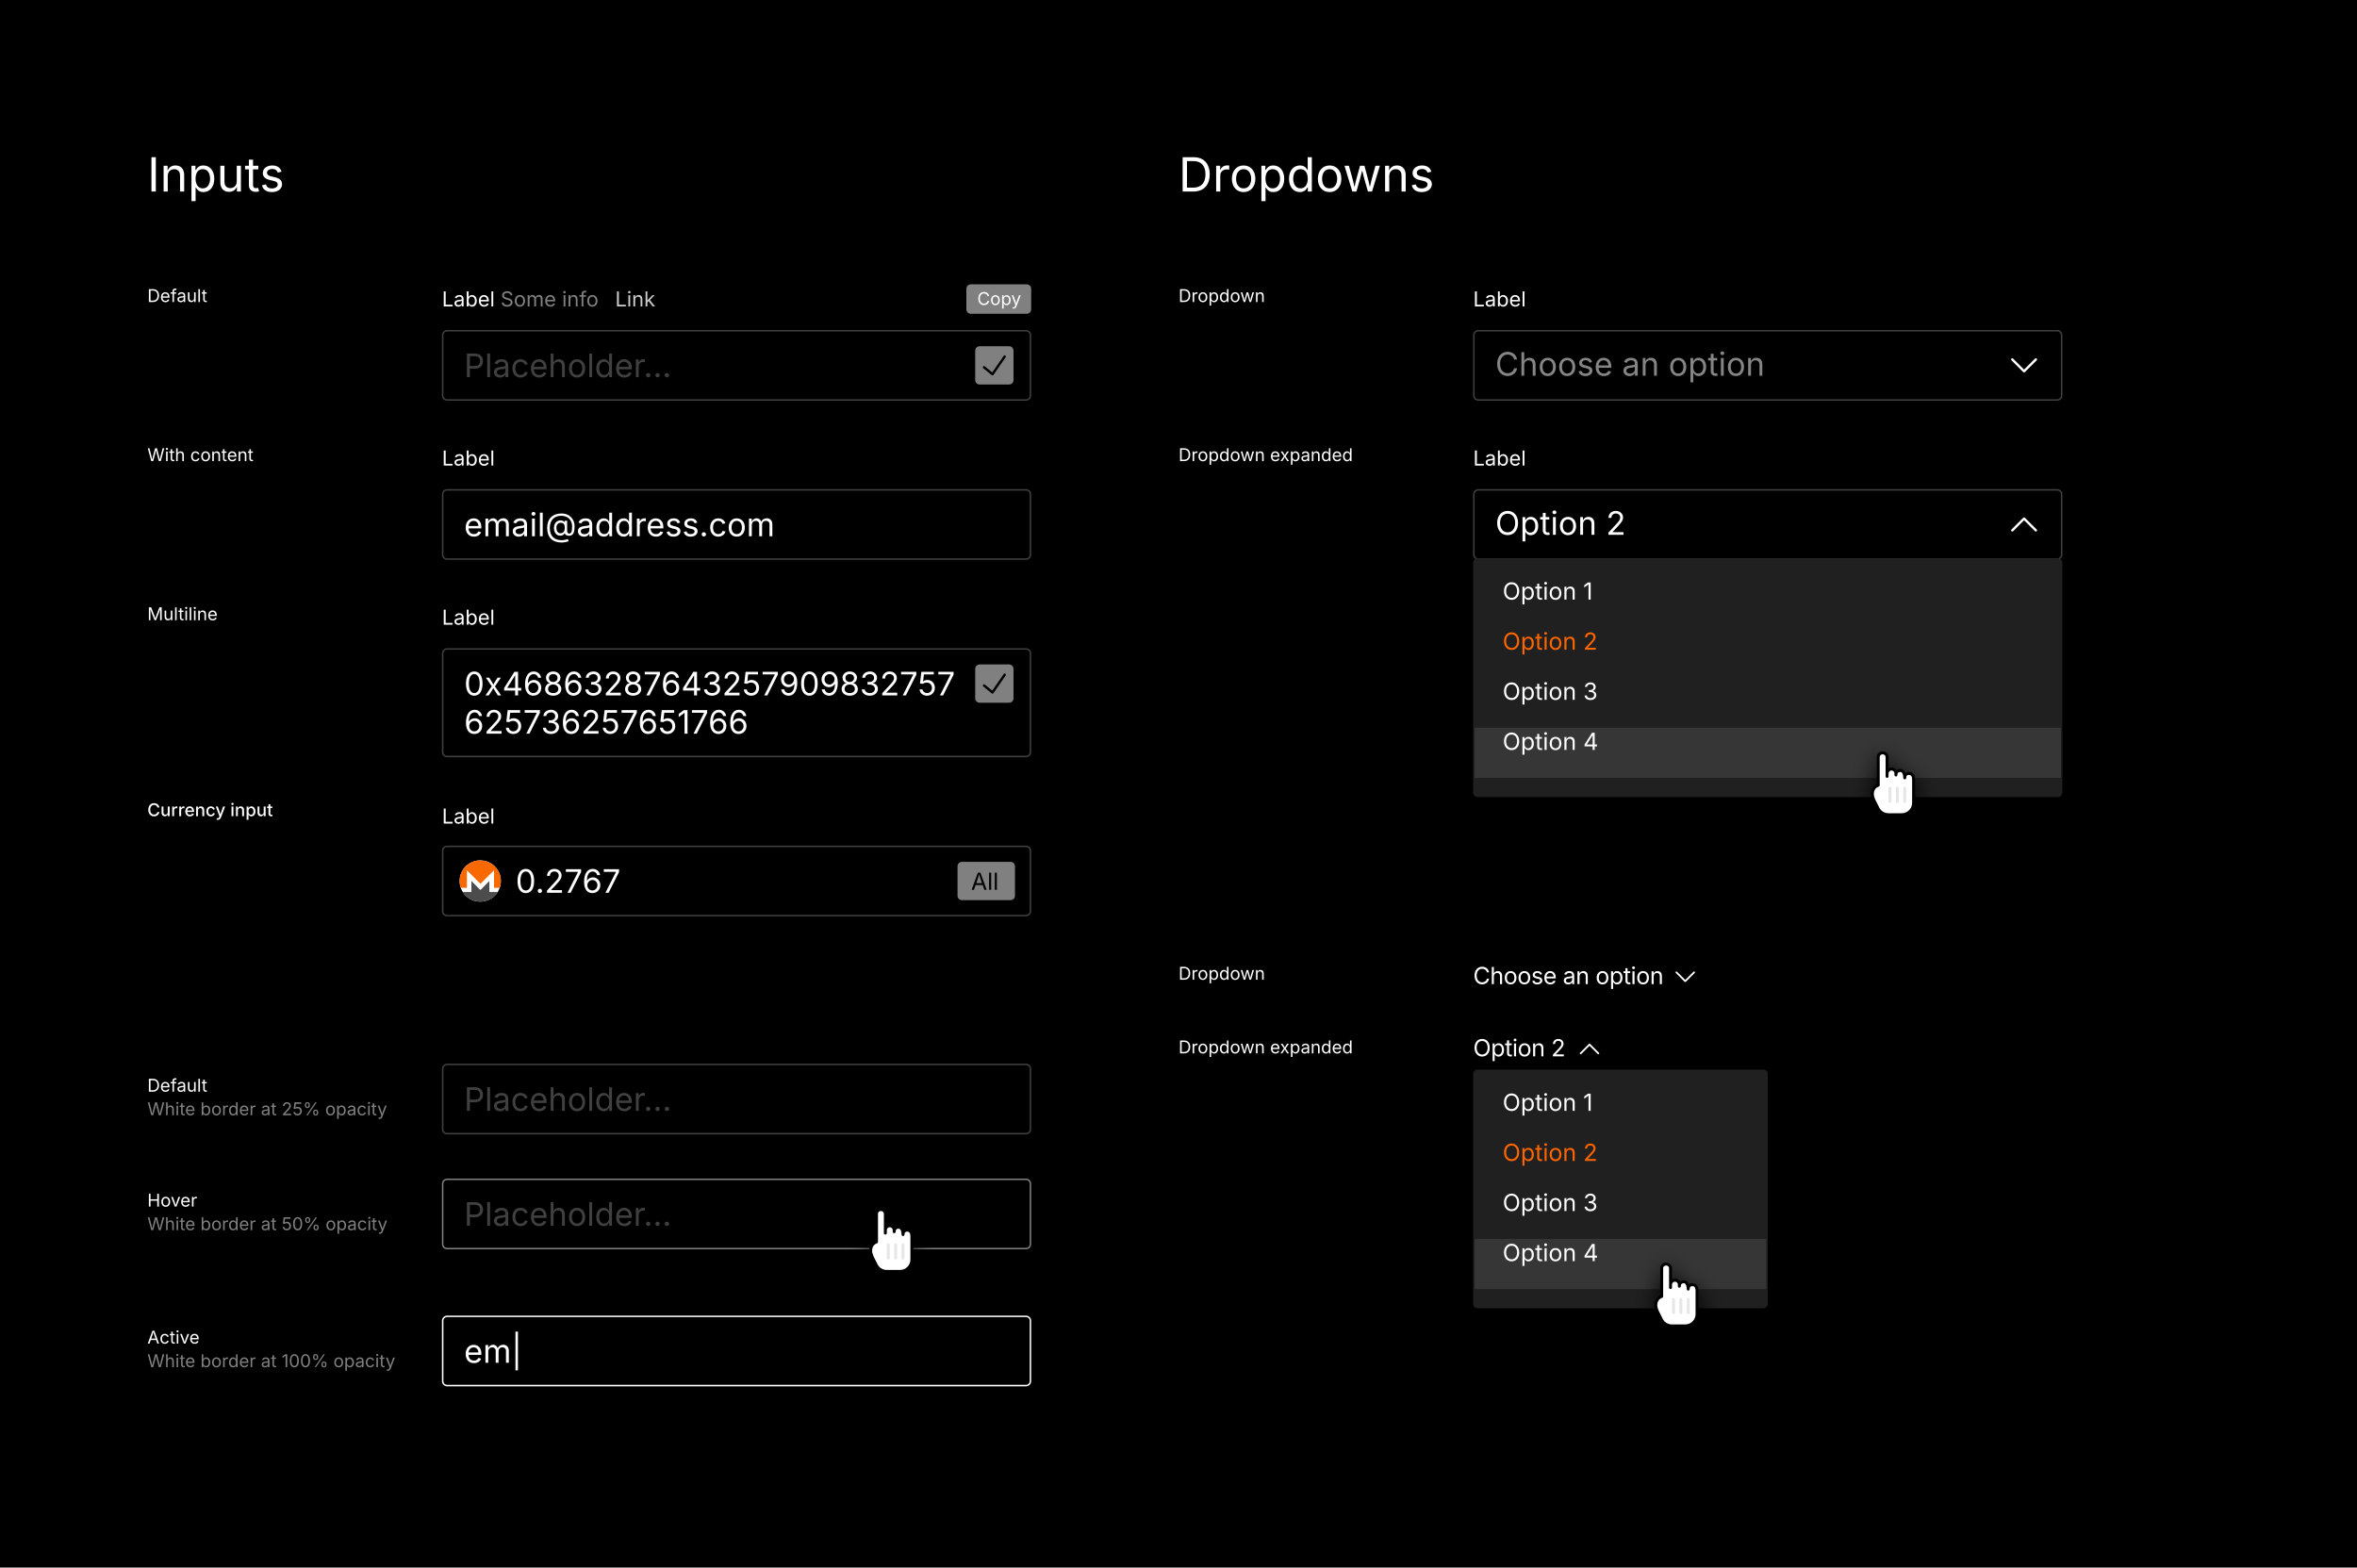
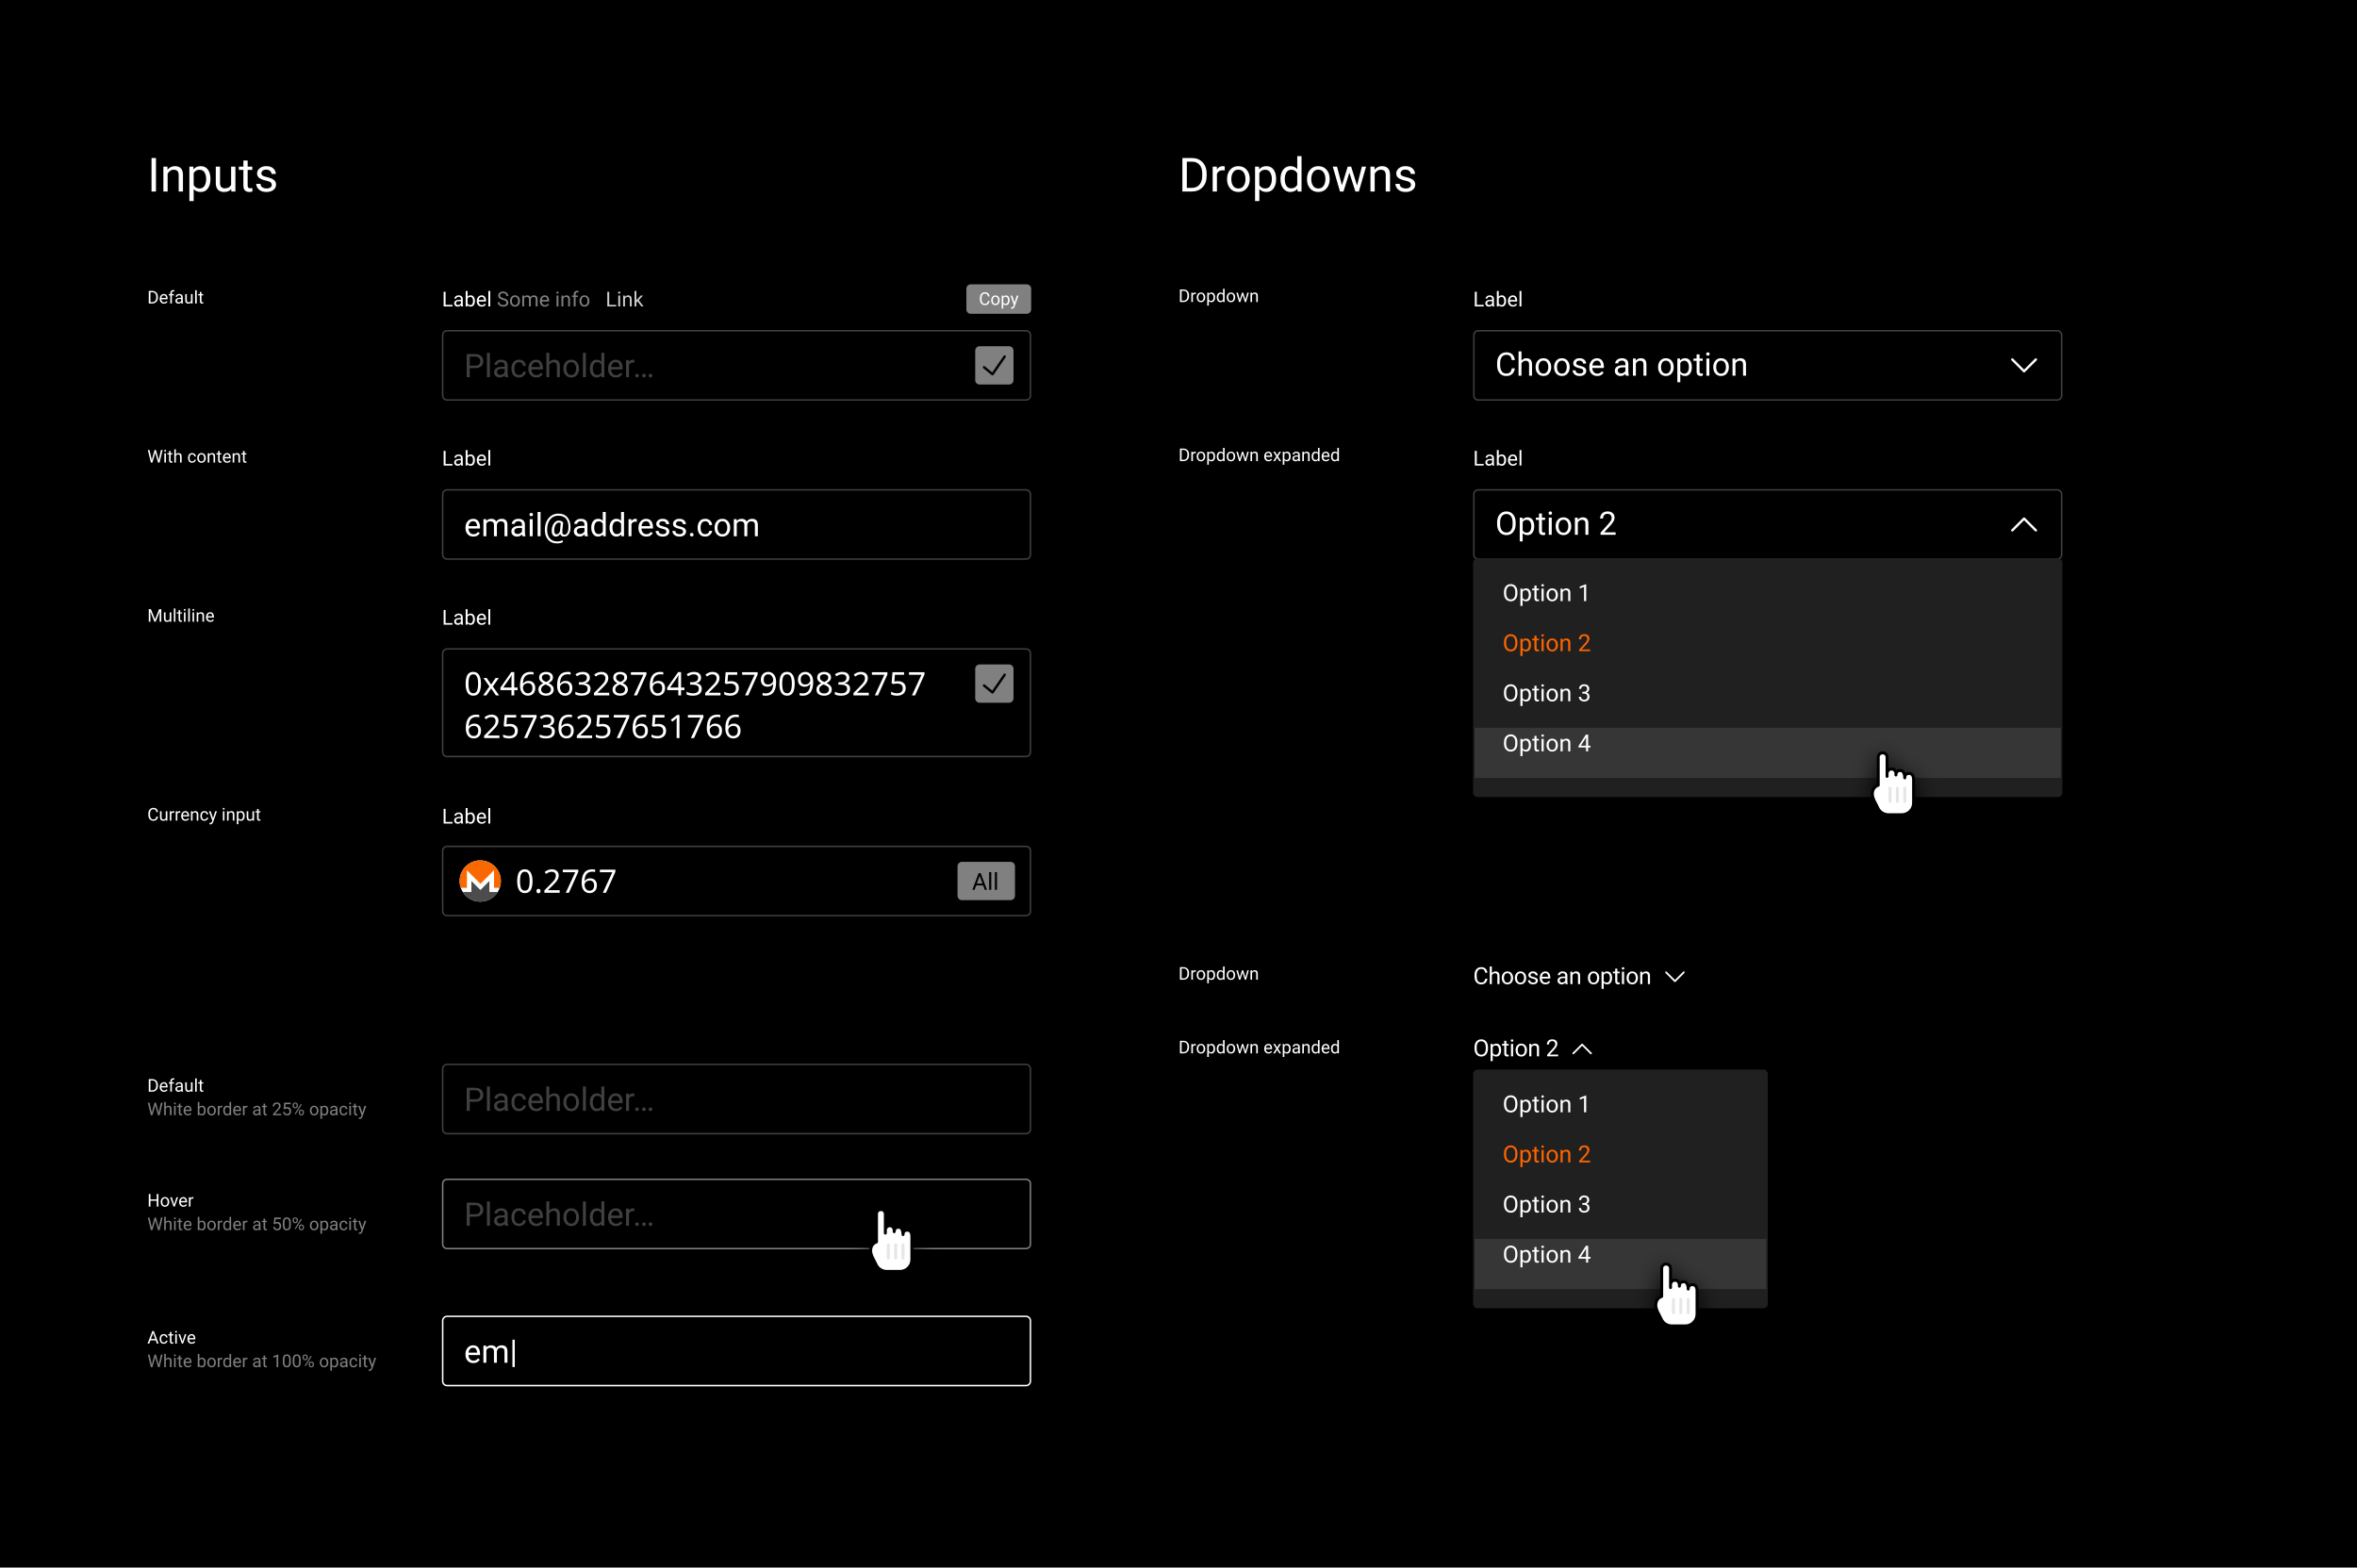
<svg xmlns="http://www.w3.org/2000/svg" xmlns:xlink="http://www.w3.org/1999/xlink" width="1600px" height="1064px" viewBox="0 0 1600 1064" version="1.1">
  <defs>
    <path d="M3.8,37.6 L1,32 C0.7,31.3 0,29.6 0,27.9 C0,23 4,22 4,22 L4,2.9 C4,1 5.6,0 7,0 C8.4,0 10,1 10,3 L10,16 L10,14 C10,12.6 11.1,11 13,11 C14.9,11 16,12.6 16,14 C16,14 16,15.5 16,15 C16,13.6 16.7,12 19,12 C21,12 22,14.2 22,17 C22,15.6 22.5,14 25,14 C27.5,14 28,16.6 28,18 L28,34 C28,38.4 24.4,42 20,42 L10.9,42 C7.9,42 5.1,40.3 3.8,37.6 Z" id="path-1" />
    <filter x="-92.9%" y="-50.0%" width="285.7%" height="223.8%" filterUnits="objectBoundingBox" id="filter-2">
      <feMorphology radius="1" operator="dilate" in="SourceAlpha" result="shadowSpreadOuter1" />
      <feOffset dx="0" dy="5" in="shadowSpreadOuter1" result="shadowOffsetOuter1" />
      <feGaussianBlur stdDeviation="7.5" in="shadowOffsetOuter1" result="shadowBlurOuter1" />
      <feComposite in="shadowBlurOuter1" in2="SourceAlpha" operator="out" result="shadowBlurOuter1" />
      <feColorMatrix values="0 0 0 0 0   0 0 0 0 0   0 0 0 0 0  0 0 0 1 0" type="matrix" in="shadowBlurOuter1" />
    </filter>
    <path d="M3.8,37.6 L1,32 C0.7,31.3 0,29.6 0,27.9 C0,23 4,22 4,22 L4,2.9 C4,1 5.6,0 7,0 C8.4,0 10,1 10,3 L10,16 L10,14 C10,12.6 11.1,11 13,11 C14.9,11 16,12.6 16,14 C16,14 16,15.5 16,15 C16,13.6 16.7,12 19,12 C21,12 22,14.2 22,17 C22,15.6 22.5,14 25,14 C27.5,14 28,16.6 28,18 L28,34 C28,38.4 24.4,42 20,42 L10.9,42 C7.9,42 5.1,40.3 3.8,37.6 Z" id="path-3" />
    <filter x="-92.9%" y="-50.0%" width="285.7%" height="223.8%" filterUnits="objectBoundingBox" id="filter-4">
      <feMorphology radius="1" operator="dilate" in="SourceAlpha" result="shadowSpreadOuter1" />
      <feOffset dx="0" dy="5" in="shadowSpreadOuter1" result="shadowOffsetOuter1" />
      <feGaussianBlur stdDeviation="7.5" in="shadowOffsetOuter1" result="shadowBlurOuter1" />
      <feComposite in="shadowBlurOuter1" in2="SourceAlpha" operator="out" result="shadowBlurOuter1" />
      <feColorMatrix values="0 0 0 0 0   0 0 0 0 0   0 0 0 0 0  0 0 0 1 0" type="matrix" in="shadowBlurOuter1" />
    </filter>
    <circle id="path-5" cx="14" cy="14" r="14" />
    <path d="M3.8,37.6 L1,32 C0.7,31.3 0,29.6 0,27.9 C0,23 4,22 4,22 L4,2.9 C4,1 5.6,0 7,0 C8.4,0 10,1 10,3 L10,16 L10,14 C10,12.6 11.1,11 13,11 C14.9,11 16,12.6 16,14 C16,14 16,15.5 16,15 C16,13.6 16.7,12 19,12 C21,12 22,14.2 22,17 C22,15.6 22.5,14 25,14 C27.5,14 28,16.6 28,18 L28,34 C28,38.4 24.4,42 20,42 L10.9,42 C7.9,42 5.1,40.3 3.8,37.6 Z" id="path-7" />
    <filter x="-92.9%" y="-50.0%" width="285.7%" height="223.8%" filterUnits="objectBoundingBox" id="filter-8">
      <feMorphology radius="1" operator="dilate" in="SourceAlpha" result="shadowSpreadOuter1" />
      <feOffset dx="0" dy="5" in="shadowSpreadOuter1" result="shadowOffsetOuter1" />
      <feGaussianBlur stdDeviation="7.5" in="shadowOffsetOuter1" result="shadowBlurOuter1" />
      <feComposite in="shadowBlurOuter1" in2="SourceAlpha" operator="out" result="shadowBlurOuter1" />
      <feColorMatrix values="0 0 0 0 0   0 0 0 0 0   0 0 0 0 0  0 0 0 1 0" type="matrix" in="shadowBlurOuter1" />
    </filter>
  </defs>
  <g id="Inputs-and-dropdowns" stroke="none" stroke-width="1" fill="none" fill-rule="evenodd">
    <rect fill="#000000" x="0" y="0" width="1600" height="1064" />
    <g id="Input---address" transform="translate(300, 193)">
-       <text id="Label-Some-info-Link" font-family="SFProText-Regular, SF Pro Text" font-size="14" font-weight="normal">
+       <text id="Label-Some-info-Link" font-family="Roboto-Regular, Roboto" font-size="14" font-weight="normal">
        <tspan x="0" y="15" fill="#FFFFFF">Label </tspan>
-         <tspan x="39.751" y="15" fill="#808080">  Some info</tspan>
-         <tspan x="113.62" y="15" fill="#FFFFFF"> </tspan>
-         <tspan x="117.571" y="15" fill="#CCCCCC">Link</tspan>
+         <tspan x="37.283" y="15" fill="#808080">  Some info</tspan>
+         <tspan x="107.625" y="15" fill="#FFFFFF"> </tspan>
+         <tspan x="111.091" y="15" fill="#CCCCCC">Link</tspan>
      </text>
      <g id="Button-/-Gray-/-Small" transform="translate(356, 0)">
        <rect id="Rectangle-4" fill="#808080" fill-rule="evenodd" x="0" y="0" width="44" height="20" rx="3" />
-         <text id="Copy" font-family="SFProText-Regular, SF Pro Text" font-size="12" font-weight="normal" fill="#FFFFFF">
-           <tspan x="7.363" y="14">Copy</tspan>
-         </text>
-       </g>
-       <text id="Placeholder…" opacity="0.25" font-family="SFProText-Regular, SF Pro Text" font-size="22" font-weight="normal" fill="#FFFFFF">
+         <text id="Copy" font-family="Roboto-Regular, Roboto" font-size="12" font-weight="normal" fill="#FFFFFF">
+           <tspan x="8.5" y="14">Copy</tspan>
+         </text>
+       </g>
+       <text id="Placeholder…" opacity="0.25" font-family="Roboto-Regular, Roboto" font-size="22" font-weight="normal" fill="#FFFFFF">
        <tspan x="15" y="63">Placeholder…</tspan>
      </text>
      <rect id="Rectangle-4" stroke="#FFFFFF" opacity="0.25" x="0.5" y="31.5" width="399" height="47" rx="3" />
      <g id="Check-button" transform="translate(362, 42)">
        <rect id="Rectangle-4" fill="#808080" x="0" y="0" width="26" height="26" rx="3" />
        <polyline id="Shape" stroke="#000000" stroke-width="1.647" stroke-linecap="round" stroke-linejoin="round" points="6 14.295 11.732 19 20 7" />
      </g>
    </g>
-     <g id="Input---address" transform="translate(300, 303)">
-       <text id="Label" font-family="SFProText-Regular, SF Pro Text" font-size="14" font-weight="normal" fill="#FFFFFF">
-         <tspan x="0" y="13">Label</tspan>
-       </text>
-       <text id="email@address.com" font-family="SFProText-Regular, SF Pro Text" font-size="22" font-weight="normal" fill="#FFFFFF">
-         <tspan x="15" y="61">email@address.com</tspan>
-       </text>
-       <rect id="Rectangle-4" stroke="#FFFFFF" opacity="0.25" x="0.5" y="29.5" width="399" height="47" rx="3" />
-     </g>
-     <g id="Input---address" transform="translate(300, 722)" opacity="0.25">
-       <text id="Placeholder…" font-family="SFProText-Regular, SF Pro Text" font-size="22" font-weight="normal" fill="#FFFFFF">
+     <g id="Fieldset/Text" transform="translate(300, 303)">
+       <g>
+         <text id="Label" font-family="Roboto-Regular, Roboto" font-size="14" font-weight="normal" fill="#FFFFFF">
+           <tspan x="0" y="13">Label</tspan>
+         </text>
+         <g id="Input/Text" transform="translate(0, 29)">
+           <g>
+             <text id="email@address.com" font-family="Roboto-Regular, Roboto" font-size="22" font-weight="normal" fill="#FFFFFF">
+               <tspan x="15" y="32">email@address.com</tspan>
+             </text>
+             <rect id="Rectangle-4" stroke="#FFFFFF" opacity="0.25" x="0.5" y="0.5" width="399" height="47" rx="3" />
+           </g>
+         </g>
+       </g>
+     </g>
+     <g id="Input/Text" transform="translate(300, 722)" opacity="0.25">
+       <text id="Placeholder…" font-family="Roboto-Regular, Roboto" font-size="22" font-weight="normal" fill="#FFFFFF">
        <tspan x="15" y="32">Placeholder…</tspan>
      </text>
      <rect id="Rectangle-4" stroke="#FFFFFF" x="0.5" y="0.5" width="399" height="47" rx="3" />
    </g>
    <g id="Input---address" transform="translate(300, 800)">
-       <text id="Placeholder…" opacity="0.25" font-family="SFProText-Regular, SF Pro Text" font-size="22" font-weight="normal" fill="#FFFFFF">
+       <text id="Placeholder…" opacity="0.25" font-family="Roboto-Regular, Roboto" font-size="22" font-weight="normal" fill="#FFFFFF">
        <tspan x="15" y="32">Placeholder…</tspan>
      </text>
      <rect id="Rectangle-4" stroke="#FFFFFF" opacity="0.5" x="0.5" y="0.5" width="399" height="47" rx="3" />
      <g id="Hand" transform="translate(291, 21)" stroke-linecap="round" stroke-linejoin="round">
        <g id="Shape">
          <use fill="black" fill-opacity="1" filter="url(#filter-2)" xlink:href="#path-1" />
          <use stroke="#000000" stroke-width="2" fill="#FFFFFF" fill-rule="evenodd" xlink:href="#path-1" />
        </g>
        <path d="M12,33 L12,24" id="Shape" stroke="#000000" stroke-width="2" opacity="0.1" />
        <path d="M17,33 L17,24" id="Shape" stroke="#000000" stroke-width="2" opacity="0.1" />
        <path d="M22,33 L22,24" id="Shape" stroke="#000000" stroke-width="2" opacity="0.1" />
      </g>
    </g>
    <g id="Input---address" transform="translate(300, 893)">
-       <text id="em|" font-family="SFProText-Regular, SF Pro Text" font-size="22" font-weight="normal" fill="#FFFFFF">
+       <text id="em|" font-family="Roboto-Regular, Roboto" font-size="22" font-weight="normal" fill="#FFFFFF">
        <tspan x="15" y="32">em|</tspan>
      </text>
      <rect id="Rectangle-4" stroke="#FFFFFF" x="0.5" y="0.5" width="399" height="47" rx="3" />
    </g>
-     <g id="Input---address" transform="translate(300, 411)">
-       <text id="Label" font-family="SFProText-Regular, SF Pro Text" font-size="14" font-weight="normal" fill="#FFFFFF">
-         <tspan x="0" y="13">Label</tspan>
-       </text>
-       <text id="0x468632876432579098" font-family="SFProText-Regular, SF Pro Text" font-size="22" font-weight="normal" fill="#FFFFFF">
-         <tspan x="15" y="61">0x46863287643257909832757</tspan>
-         <tspan x="15" y="87">625736257651766</tspan>
-       </text>
-       <rect id="Rectangle-4" stroke="#FFFFFF" opacity="0.25" x="0.5" y="29.5" width="399" height="73" rx="3" />
-       <g id="Check-button" transform="translate(362, 40)">
-         <rect id="Rectangle-4" fill="#808080" x="0" y="0" width="26" height="26" rx="3" />
-         <polyline id="Shape" stroke="#000000" stroke-width="1.647" stroke-linecap="round" stroke-linejoin="round" points="6 14.295 11.732 19 20 7" />
-       </g>
-     </g>
-     <g id="Input---priority" transform="translate(1000, 195)">
-       <g id="Group-2" transform="translate(0, 29)">
-         <text id="Choose-an-option" opacity="0.52" font-family="SFProText-Regular, SF Pro Text" font-size="22" font-weight="normal" fill="#FFFFFF">
+     <g id="Fieldset/Address" transform="translate(300, 411)">
+       <g>
+         <g id="Input/Address" transform="translate(0, 29)">
+           <rect id="Rectangle-4" stroke="#FFFFFF" stroke-width="1" opacity="0.25" x="0.5" y="0.5" width="399" height="73" rx="3" />
+           <g id="Check-button" stroke-width="1" fill-rule="evenodd" transform="translate(362, 11)">
+             <rect id="Rectangle-4" fill="#808080" x="0" y="0" width="26" height="26" rx="3" />
+             <polyline id="Shape" stroke="#000000" stroke-width="1.647" stroke-linecap="round" stroke-linejoin="round" points="6 14.295 11.732 19 20 7" />
+           </g>
+           <text id="0x468632876432579098" font-family="RobotoMono-Regular, Roboto Mono" font-size="22" font-weight="normal" fill="#FFFFFF">
+             <tspan x="15" y="32">0x46863287643257909832757</tspan>
+             <tspan x="15" y="61">625736257651766</tspan>
+           </text>
+         </g>
+         <text id="Label" font-family="Roboto-Regular, Roboto" font-size="14" font-weight="normal" fill="#FFFFFF">
+           <tspan x="0" y="13">Label</tspan>
+         </text>
+       </g>
+     </g>
+     <g id="Fieldset/Dropdown" transform="translate(1000, 195)">
+       <g id="Input/Dropdown" transform="translate(0, 29)">
+         <rect id="Rectangle-4" stroke="#FFFFFF" stroke-width="1" opacity="0.25" x="0.5" y="0.5" width="399" height="47" rx="3" />
+         <polyline id="Shape" stroke="#FFFFFF" stroke-width="1.6" stroke-linecap="round" stroke-linejoin="round" transform="translate(374, 24) rotate(90) translate(-374, -24) " points="370 16 378 24 370 32" />
+         <text id="Active-option" font-family="Roboto-Regular, Roboto" font-size="22" font-weight="normal" fill="#FFFFFF">
          <tspan x="15" y="31">Choose an option</tspan>
        </text>
-         <rect id="Rectangle-4" stroke="#FFFFFF" opacity="0.25" x="0.5" y="0.5" width="399" height="47" rx="3" />
-         <polyline id="Shape" stroke="#FFFFFF" stroke-width="1.6" stroke-linecap="round" stroke-linejoin="round" transform="translate(374, 24) rotate(90) translate(-374, -24) " points="370 16 378 24 370 32" />
-       </g>
-       <text id="Label" font-family="SFProText-Regular, SF Pro Text" font-size="14" font-weight="normal" fill="#FFFFFF">
+       </g>
+       <text id="Label" font-family="Roboto-Regular, Roboto" font-size="14" font-weight="normal" fill="#FFFFFF">
        <tspan x="0" y="13">Label</tspan>
      </text>
    </g>
    <g id="Input---priority" transform="translate(1000, 303)">
      <g id="Group-2" transform="translate(0, 29)">
-         <text id="Option-2" font-family="SFProText-Regular, SF Pro Text" font-size="22" font-weight="normal" fill="#FFFFFF">
+         <text id="Option-2" font-family="Roboto-Regular, Roboto" font-size="22" font-weight="normal" fill="#FFFFFF">
          <tspan x="15" y="31">Option 2</tspan>
        </text>
        <rect id="Rectangle-4" stroke="#FFFFFF" opacity="0.25" x="0.5" y="0.5" width="399" height="47" rx="3" />
        <polyline id="Shape" stroke="#FFFFFF" stroke-width="1.6" stroke-linecap="round" stroke-linejoin="round" transform="translate(374, 24) scale(1, -1) rotate(90) translate(-374, -24) " points="370 16 378 24 370 32" />
      </g>
      <g id="Body" transform="translate(0, 76)">
        <rect id="Rectangle-4" fill="#202020" x="0" y="0" width="400" height="162" rx="3" />
        <rect id="Rectangle-2" fill="#FFFFFF" opacity="0.1" x="1" y="115" width="398" height="34" />
-         <text id="Option-1-Option-2-Op" font-family="SFProText-Regular, SF Pro Text" font-size="16" font-weight="normal" line-spacing="34">
-           <tspan x="20" y="28" fill="#FFFFFF">Option 1</tspan>
-           <tspan x="20" y="62" fill="#FC6500">Option 2</tspan>
-           <tspan x="20" y="96" fill="#FFFFFF">Option 3</tspan>
-           <tspan x="20" y="130" fill="#FFFFFF">Option 4</tspan>
+         <text id="Option-1-Option-2-Op" font-family="Roboto-Regular, Roboto" font-size="16" font-weight="normal" line-spacing="34">
+           <tspan x="20" y="29" fill="#FFFFFF">Option 1</tspan>
+           <tspan x="20" y="63" fill="#FC6500">Option 2</tspan>
+           <tspan x="20" y="97" fill="#FFFFFF">Option 3</tspan>
+           <tspan x="20" y="131" fill="#FFFFFF">Option 4</tspan>
        </text>
        <g id="Hand" transform="translate(271, 132)" stroke-linecap="round" stroke-linejoin="round">
          <g id="Shape">
            <use fill="black" fill-opacity="1" filter="url(#filter-4)" xlink:href="#path-3" />
            <use stroke="#000000" stroke-width="2" fill="#FFFFFF" fill-rule="evenodd" xlink:href="#path-3" />
          </g>
          <path d="M12,33 L12,24" id="Shape" stroke="#000000" stroke-width="2" opacity="0.1" />
          <path d="M17,33 L17,24" id="Shape" stroke="#000000" stroke-width="2" opacity="0.1" />
          <path d="M22,33 L22,24" id="Shape" stroke="#000000" stroke-width="2" opacity="0.1" />
        </g>
      </g>
-       <text id="Label" font-family="SFProText-Regular, SF Pro Text" font-size="14" font-weight="normal" fill="#FFFFFF">
+       <text id="Label" font-family="Roboto-Regular, Roboto" font-size="14" font-weight="normal" fill="#FFFFFF">
        <tspan x="0" y="13">Label</tspan>
      </text>
    </g>
-     <g id="Input---amount" transform="translate(300, 546)">
-       <text id="Label" font-family="SFProDisplay-Medium, SF Pro Display" font-size="14" font-weight="400" fill="#FFFFFF">
-         <tspan x="0" y="13">Label</tspan>
-       </text>
-       <text id="0.2767" font-family="SFProText-Regular, SF Pro Text" font-size="22" font-weight="normal" fill="#FFFFFF">
-         <tspan x="50" y="60">0.2767</tspan>
-       </text>
-       <rect id="Rectangle-4" stroke="#FFFFFF" opacity="0.25" x="0.5" y="28.5" width="399" height="47" rx="3" />
-       <g id="logo" transform="translate(12, 38)">
-         <mask id="mask-6" fill="white">
-           <use xlink:href="#path-5" />
-         </mask>
-         <use id="Oval-3" fill="#FFFFFF" xlink:href="#path-5" />
-         <g id="xmr" mask="url(#mask-6)" fill-rule="nonzero">
-           <g transform="translate(-8.96, -11.2)" id="Shape">
-             <path d="M33.815,0.246 C26.008,0.246 0.047,14.593 0.047,22.401 C0.045,23.919 9.215,28.366 9.695,29.805 L13.923,29.805 L13.923,17.908 L23.113,27.099 L32.303,17.908 L32.303,29.805 L36.53,29.805 C37.009,28.365 43.128,28.617 43.128,27.099 C43.128,19.291 30.92,11.2 23.113,11.2" fill="#FA6800" />
-             <path d="M16.958,25.201 L16.958,32.687 L11.022,32.687 C8.995,39.865 17.96,48.335 23.059,48.335 C28.158,48.335 41.584,39.817 35.096,32.687 L29.16,32.687 L29.16,25.201 L25.165,29.214 L23.061,31.327 L20.956,29.214 L16.958,25.201 Z" fill="#4C4C4C" />
-           </g>
-         </g>
-       </g>
-       <g id="Group-3" transform="translate(350, 39)">
-         <rect id="Rectangle-4" fill="#808080" x="0" y="0" width="39" height="26" rx="3" />
-         <text id="All" font-family="SFProText-Regular, SF Pro Text" font-size="16" font-weight="normal" fill="#000000">
-           <tspan x="9.156" y="19">All</tspan>
-         </text>
-       </g>
-     </g>
-     <text id="Inputs" font-family="SFProText-Regular, SF Pro Text" font-size="32" font-weight="normal" fill="#FFFFFF">
+     <g id="Fieldset/Amount" transform="translate(300, 546)">
+       <g>
+         <g id="Input/Amount" transform="translate(0, 28)">
+           <rect id="Rectangle-4" stroke="#FFFFFF" stroke-width="1" opacity="0.25" x="0.5" y="0.5" width="399" height="47" rx="3" />
+           <g id="logo" stroke-width="1" fill-rule="evenodd" transform="translate(12, 10)">
+             <mask id="mask-6" fill="white">
+               <use xlink:href="#path-5" />
+             </mask>
+             <use id="Oval-3" fill="#FFFFFF" xlink:href="#path-5" />
+             <g id="xmr" mask="url(#mask-6)" fill-rule="nonzero">
+               <g transform="translate(-8.96, -11.2)" id="Shape">
+                 <path d="M33.815,0.246 C26.008,0.246 0.047,14.593 0.047,22.401 C0.045,23.919 9.215,28.366 9.695,29.805 L13.923,29.805 L13.923,17.908 L23.113,27.099 L32.303,17.908 L32.303,29.805 L36.53,29.805 C37.009,28.365 43.128,28.617 43.128,27.099 C43.128,19.291 30.92,11.2 23.113,11.2" fill="#FA6800" />
+                 <path d="M16.958,25.201 L16.958,32.687 L11.022,32.687 C8.995,39.865 17.96,48.335 23.059,48.335 C28.158,48.335 41.584,39.817 35.096,32.687 L29.16,32.687 L29.16,25.201 L25.165,29.214 L23.061,31.327 L20.956,29.214 L16.958,25.201 Z" fill="#4C4C4C" />
+               </g>
+             </g>
+           </g>
+           <g id="Button" stroke-width="1" fill-rule="evenodd" transform="translate(350, 11)">
+             <rect id="Rectangle-4" fill="#808080" x="0" y="0" width="39" height="26" rx="3" />
+             <text id="All" font-family="Roboto-Regular, Roboto" font-size="16" font-weight="normal" fill="#000000">
+               <tspan x="9.797" y="19">All</tspan>
+             </text>
+           </g>
+           <text id="Amount" font-family="RobotoMono-Regular, Roboto Mono" font-size="22" font-weight="normal" fill="#FFFFFF">
+             <tspan x="50" y="32">0.2767</tspan>
+           </text>
+         </g>
+         <text id="Label" font-family="Roboto-Regular, Roboto" font-size="14" font-weight="normal" fill="#FFFFFF">
+           <tspan x="0" y="13">Label</tspan>
+         </text>
+       </g>
+     </g>
+     <text id="Inputs" font-family="Roboto-Regular, Roboto" font-size="32" font-weight="normal" fill="#FFFFFF">
      <tspan x="100" y="130">Inputs</tspan>
    </text>
-     <text id="Dropdowns" font-family="SFProText-Regular, SF Pro Text" font-size="32" font-weight="normal" fill="#FFFFFF">
+     <text id="Dropdowns" font-family="Roboto-Regular, Roboto" font-size="32" font-weight="normal" fill="#FFFFFF">
      <tspan x="800" y="130">Dropdowns</tspan>
    </text>
-     <text id="Default" font-family="SFProText-Regular, SF Pro Text" font-size="12" font-weight="normal" line-spacing="16" fill="#FFFFFF">
-       <tspan x="100" y="205">Default</tspan>
-     </text>
-     <text id="Default-White-border" font-family="SFProText-Regular, SF Pro Text" font-size="12" font-weight="normal" line-spacing="16">
+     <text id="Default" font-family="Roboto-Regular, Roboto" font-size="12" font-weight="normal" line-spacing="16" fill="#FFFFFF">
+       <tspan x="100" y="206">Default</tspan>
+     </text>
+     <text id="Default-White-border" font-family="Roboto-Regular, Roboto" font-size="12" font-weight="normal" line-spacing="16">
      <tspan x="100" y="741" fill="#FFFFFF">Default</tspan>
      <tspan x="100" y="757" fill="#808080">White border at 25% opacity</tspan>
    </text>
-     <text id="Hover-White-border-a" font-family="SFProText-Regular, SF Pro Text" font-size="12" font-weight="normal" line-spacing="16">
+     <text id="Hover-White-border-a" font-family="Roboto-Regular, Roboto" font-size="12" font-weight="normal" line-spacing="16">
      <tspan x="100" y="819" fill="#FFFFFF">Hover</tspan>
      <tspan x="100" y="835" fill="#808080">White border at 50% opacity</tspan>
    </text>
-     <text id="Active-White-border" font-family="SFProText-Regular, SF Pro Text" font-size="12" font-weight="normal" line-spacing="16">
+     <text id="Active-White-border" font-family="Roboto-Regular, Roboto" font-size="12" font-weight="normal" line-spacing="16">
      <tspan x="100" y="912" fill="#FFFFFF">Active</tspan>
      <tspan x="100" y="928" fill="#808080">White border at 100% opacity</tspan>
    </text>
-     <text id="With-content" font-family="SFProText-Regular, SF Pro Text" font-size="12" font-weight="normal" line-spacing="16" fill="#FFFFFF">
-       <tspan x="100" y="313">With content</tspan>
-     </text>
-     <text id="Multiline" font-family="SFProText-Regular, SF Pro Text" font-size="12" font-weight="normal" line-spacing="16" fill="#FFFFFF">
-       <tspan x="100" y="421">Multiline</tspan>
-     </text>
-     <text id="Currency-input" font-family="SFProDisplay-Semibold, SF Pro Display" font-size="12" font-weight="500" line-spacing="16" fill="#FFFFFF">
-       <tspan x="100" y="554">Currency input</tspan>
-     </text>
-     <text id="Dropdown" font-family="SFProText-Regular, SF Pro Text" font-size="12" font-weight="normal" line-spacing="16" fill="#FFFFFF">
+     <text id="With-content" font-family="Roboto-Regular, Roboto" font-size="12" font-weight="normal" line-spacing="16" fill="#FFFFFF">
+       <tspan x="100" y="314">With content</tspan>
+     </text>
+     <text id="Multiline" font-family="Roboto-Regular, Roboto" font-size="12" font-weight="normal" line-spacing="16" fill="#FFFFFF">
+       <tspan x="100" y="422">Multiline</tspan>
+     </text>
+     <text id="Currency-input" font-family="Roboto-Regular, Roboto" font-size="12" font-weight="normal" line-spacing="16" fill="#FFFFFF">
+       <tspan x="100" y="557">Currency input</tspan>
+     </text>
+     <text id="Dropdown" font-family="Roboto-Regular, Roboto" font-size="12" font-weight="normal" line-spacing="16" fill="#FFFFFF">
      <tspan x="800" y="205">Dropdown</tspan>
    </text>
-     <text id="Dropdown" font-family="SFProText-Regular, SF Pro Text" font-size="12" font-weight="normal" line-spacing="16" fill="#FFFFFF">
+     <text id="Dropdown" font-family="Roboto-Regular, Roboto" font-size="12" font-weight="normal" line-spacing="16" fill="#FFFFFF">
      <tspan x="800" y="665">Dropdown</tspan>
    </text>
-     <text id="Dropdown-expanded" font-family="SFProText-Regular, SF Pro Text" font-size="12" font-weight="normal" line-spacing="16" fill="#FFFFFF">
+     <text id="Dropdown-expanded" font-family="Roboto-Regular, Roboto" font-size="12" font-weight="normal" line-spacing="16" fill="#FFFFFF">
      <tspan x="800" y="313">Dropdown expanded</tspan>
    </text>
-     <text id="Dropdown-expanded" font-family="SFProText-Regular, SF Pro Text" font-size="12" font-weight="normal" line-spacing="16" fill="#FFFFFF">
+     <text id="Dropdown-expanded" font-family="Roboto-Regular, Roboto" font-size="12" font-weight="normal" line-spacing="16" fill="#FFFFFF">
      <tspan x="800" y="715">Dropdown expanded</tspan>
    </text>
    <g id="Dropdown" transform="translate(1000, 653)">
      <g>
-         <text id="Choose-an-option" font-family="SFProText-Regular, SF Pro Text" font-size="16" font-weight="normal" letter-spacing="-0.25" fill="#FFFFFF">
+         <text id="Choose-an-option" font-family="Roboto-Regular, Roboto" font-size="16" font-weight="normal" letter-spacing="-0.25" fill="#FFFFFF">
          <tspan x="0" y="15">Choose an option</tspan>
        </text>
-         <polyline id="Shape" stroke="#FFFFFF" stroke-width="1.2" stroke-linecap="round" stroke-linejoin="round" transform="translate(144, 10) rotate(90) translate(-144, -10) " points="141 4 147 10 141 16" />
+         <polyline id="Shape" stroke="#FFFFFF" stroke-width="1.2" stroke-linecap="round" stroke-linejoin="round" transform="translate(137, 10) rotate(90) translate(-137, -10) " points="134 4 140 10 134 16" />
      </g>
    </g>
    <g id="Dropdown" transform="translate(1000, 702)">
-       <text id="Option-2" font-family="SFProText-Regular, SF Pro Text" font-size="16" font-weight="normal" letter-spacing="-0.25" fill="#FFFFFF">
+       <text id="Option-2" font-family="Roboto-Regular, Roboto" font-size="16" font-weight="normal" letter-spacing="-0.25" fill="#FFFFFF">
        <tspan x="0" y="15">Option 2</tspan>
      </text>
-       <polyline id="Shape" stroke="#FFFFFF" stroke-width="1.2" stroke-linecap="round" stroke-linejoin="round" transform="translate(79, 10) scale(1, -1) rotate(90) translate(-79, -10) " points="76 4 82 10 76 16" />
+       <polyline id="Shape" stroke="#FFFFFF" stroke-width="1.2" stroke-linecap="round" stroke-linejoin="round" transform="translate(74, 10) scale(1, -1) rotate(90) translate(-74, -10) " points="71 4 77 10 71 16" />
      <g id="Body" transform="translate(0, 24)">
        <rect id="Rectangle-4" fill="#202020" x="0" y="0" width="200" height="162" rx="3" />
        <rect id="Rectangle-2" fill="#FFFFFF" opacity="0.1" x="1" y="115" width="198" height="34" />
-         <text id="Option-1-Option-2-Op" font-family="SFProText-Regular, SF Pro Text" font-size="16" font-weight="normal" line-spacing="34">
-           <tspan x="20" y="28" fill="#FFFFFF">Option 1</tspan>
-           <tspan x="20" y="62" fill="#FC6500">Option 2</tspan>
-           <tspan x="20" y="96" fill="#FFFFFF">Option 3</tspan>
-           <tspan x="20" y="130" fill="#FFFFFF">Option 4</tspan>
+         <text id="Option-1-Option-2-Op" font-family="Roboto-Regular, Roboto" font-size="16" font-weight="normal" line-spacing="34">
+           <tspan x="20" y="29" fill="#FFFFFF">Option 1</tspan>
+           <tspan x="20" y="63" fill="#FC6500">Option 2</tspan>
+           <tspan x="20" y="97" fill="#FFFFFF">Option 3</tspan>
+           <tspan x="20" y="131" fill="#FFFFFF">Option 4</tspan>
        </text>
        <g id="Hand" transform="translate(124, 132)" stroke-linecap="round" stroke-linejoin="round">
          <g id="Shape">
            <use fill="black" fill-opacity="1" filter="url(#filter-8)" xlink:href="#path-7" />
            <use stroke="#000000" stroke-width="2" fill="#FFFFFF" fill-rule="evenodd" xlink:href="#path-7" />
          </g>
          <path d="M12,33 L12,24" id="Shape" stroke="#000000" stroke-width="2" opacity="0.1" />
          <path d="M17,33 L17,24" id="Shape" stroke="#000000" stroke-width="2" opacity="0.1" />
          <path d="M22,33 L22,24" id="Shape" stroke="#000000" stroke-width="2" opacity="0.1" />
        </g>
      </g>
    </g>
  </g>
</svg>
